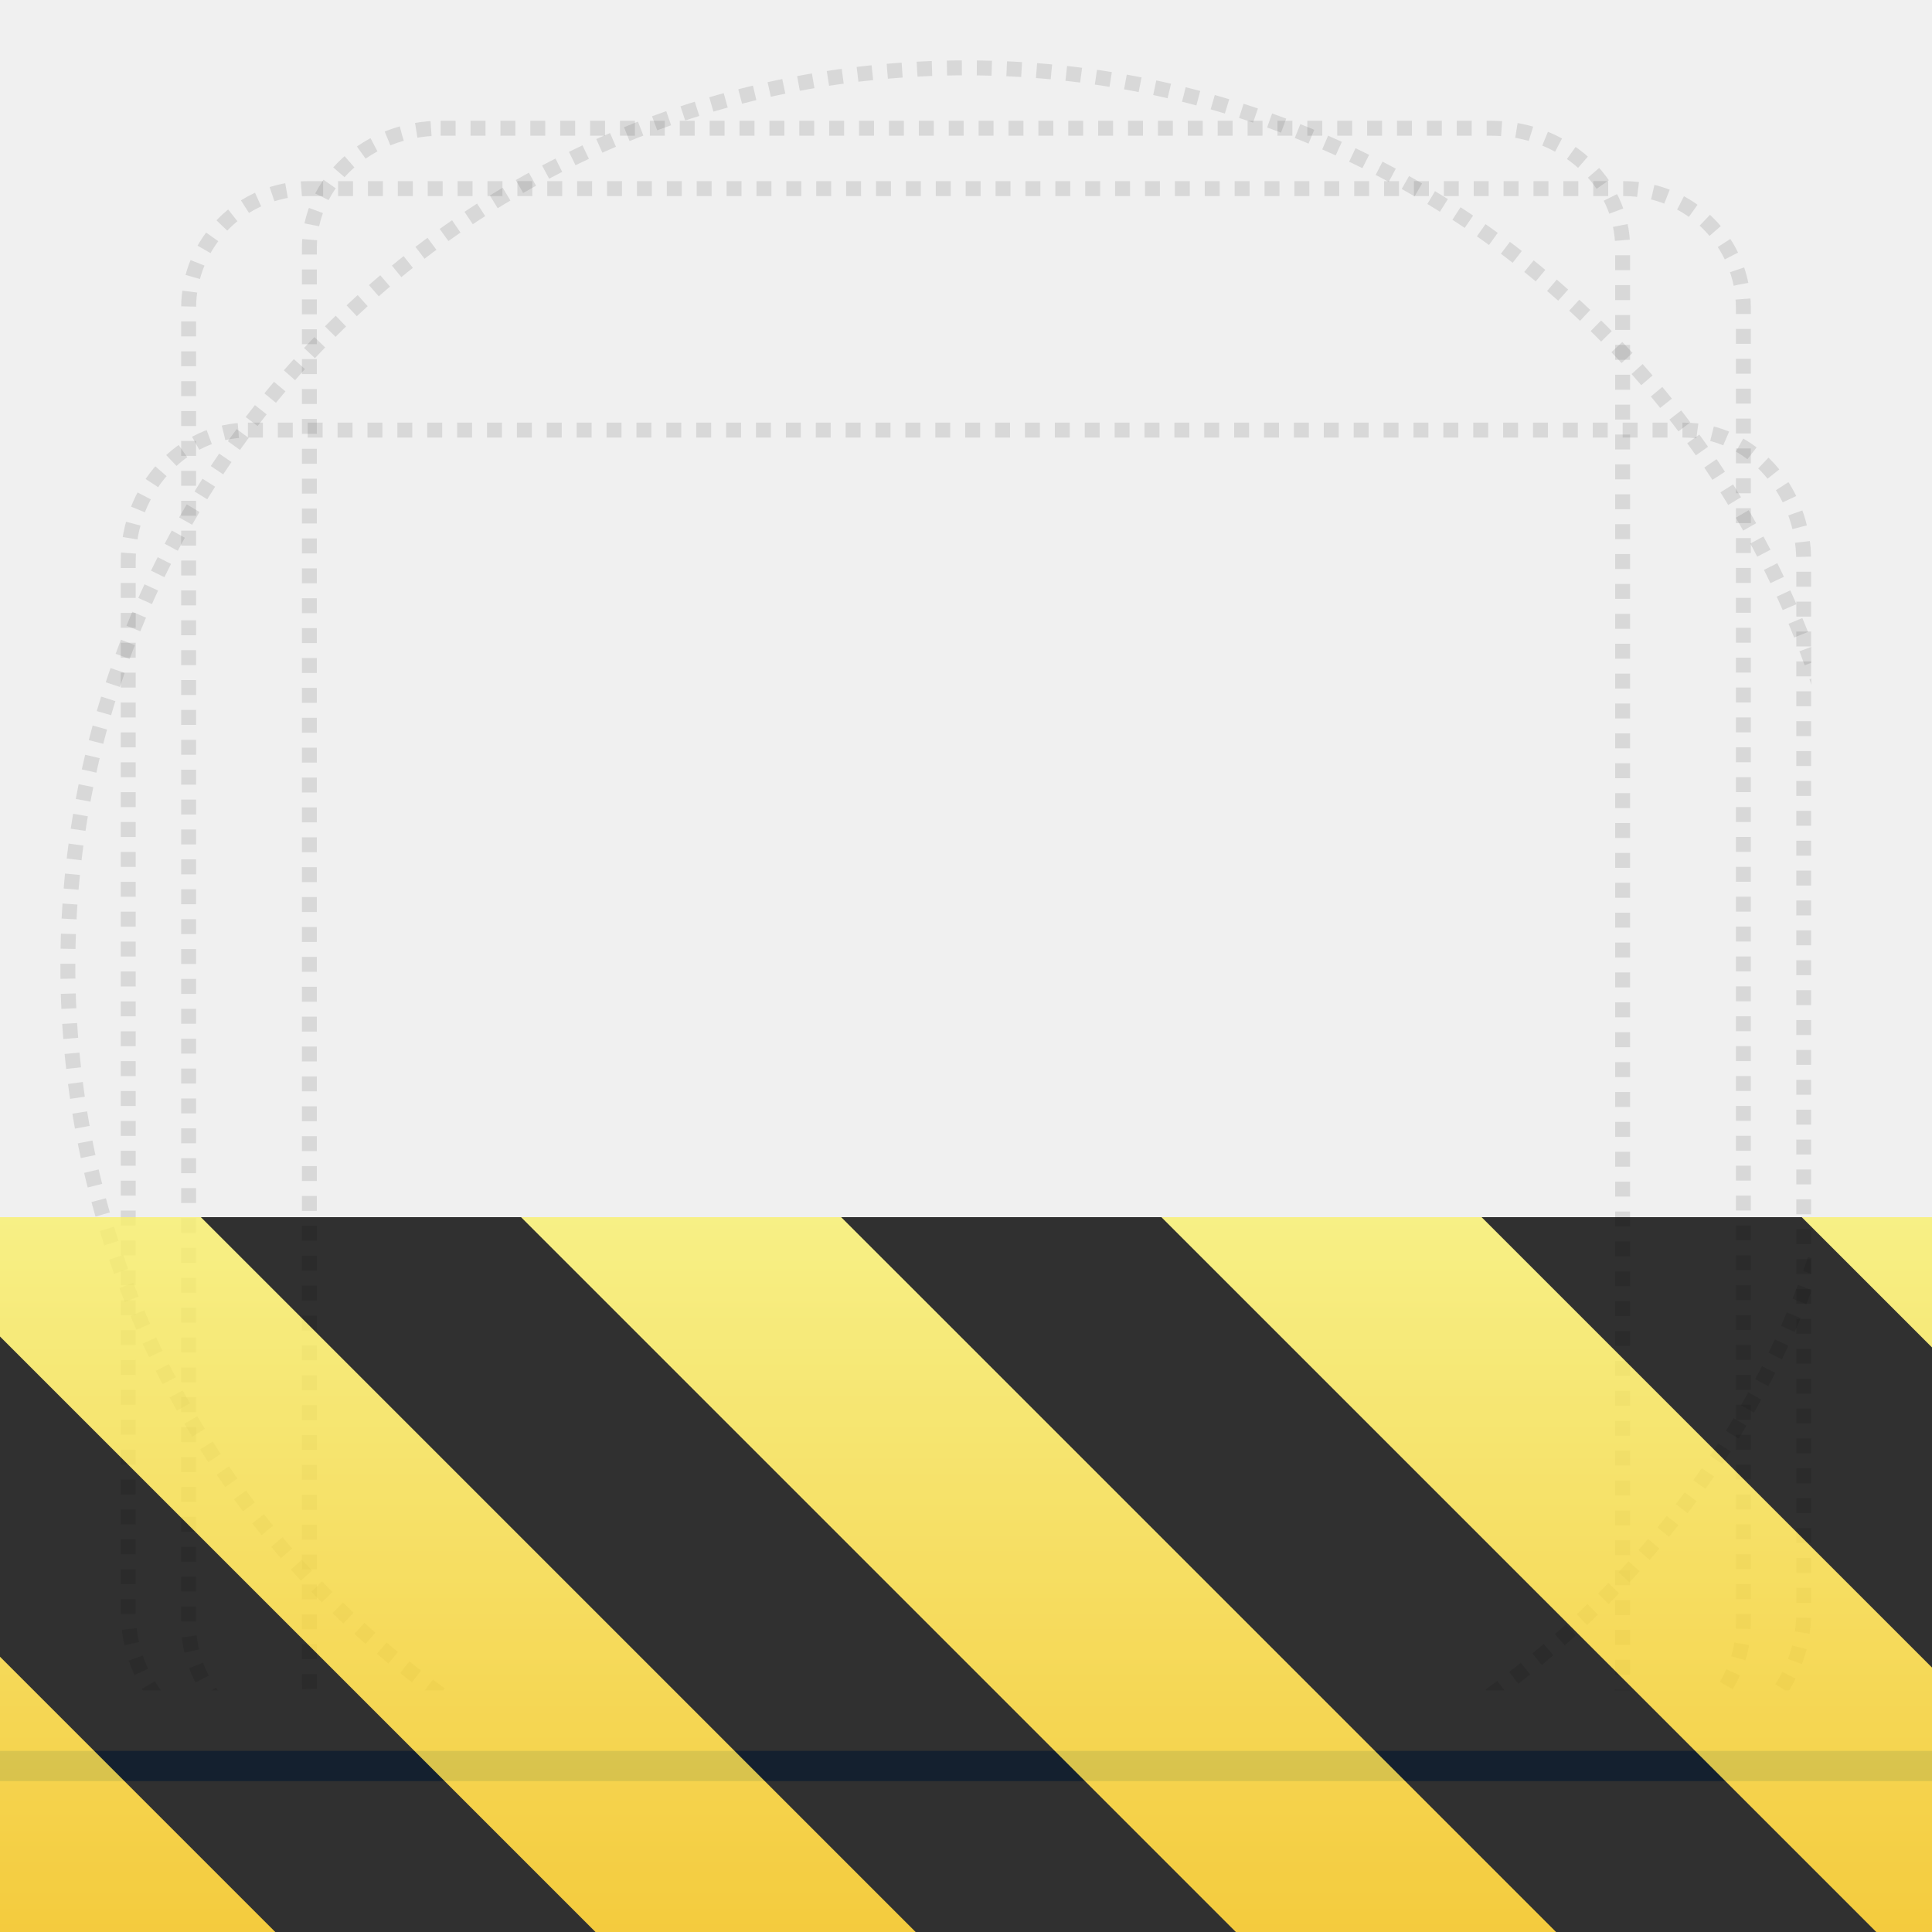
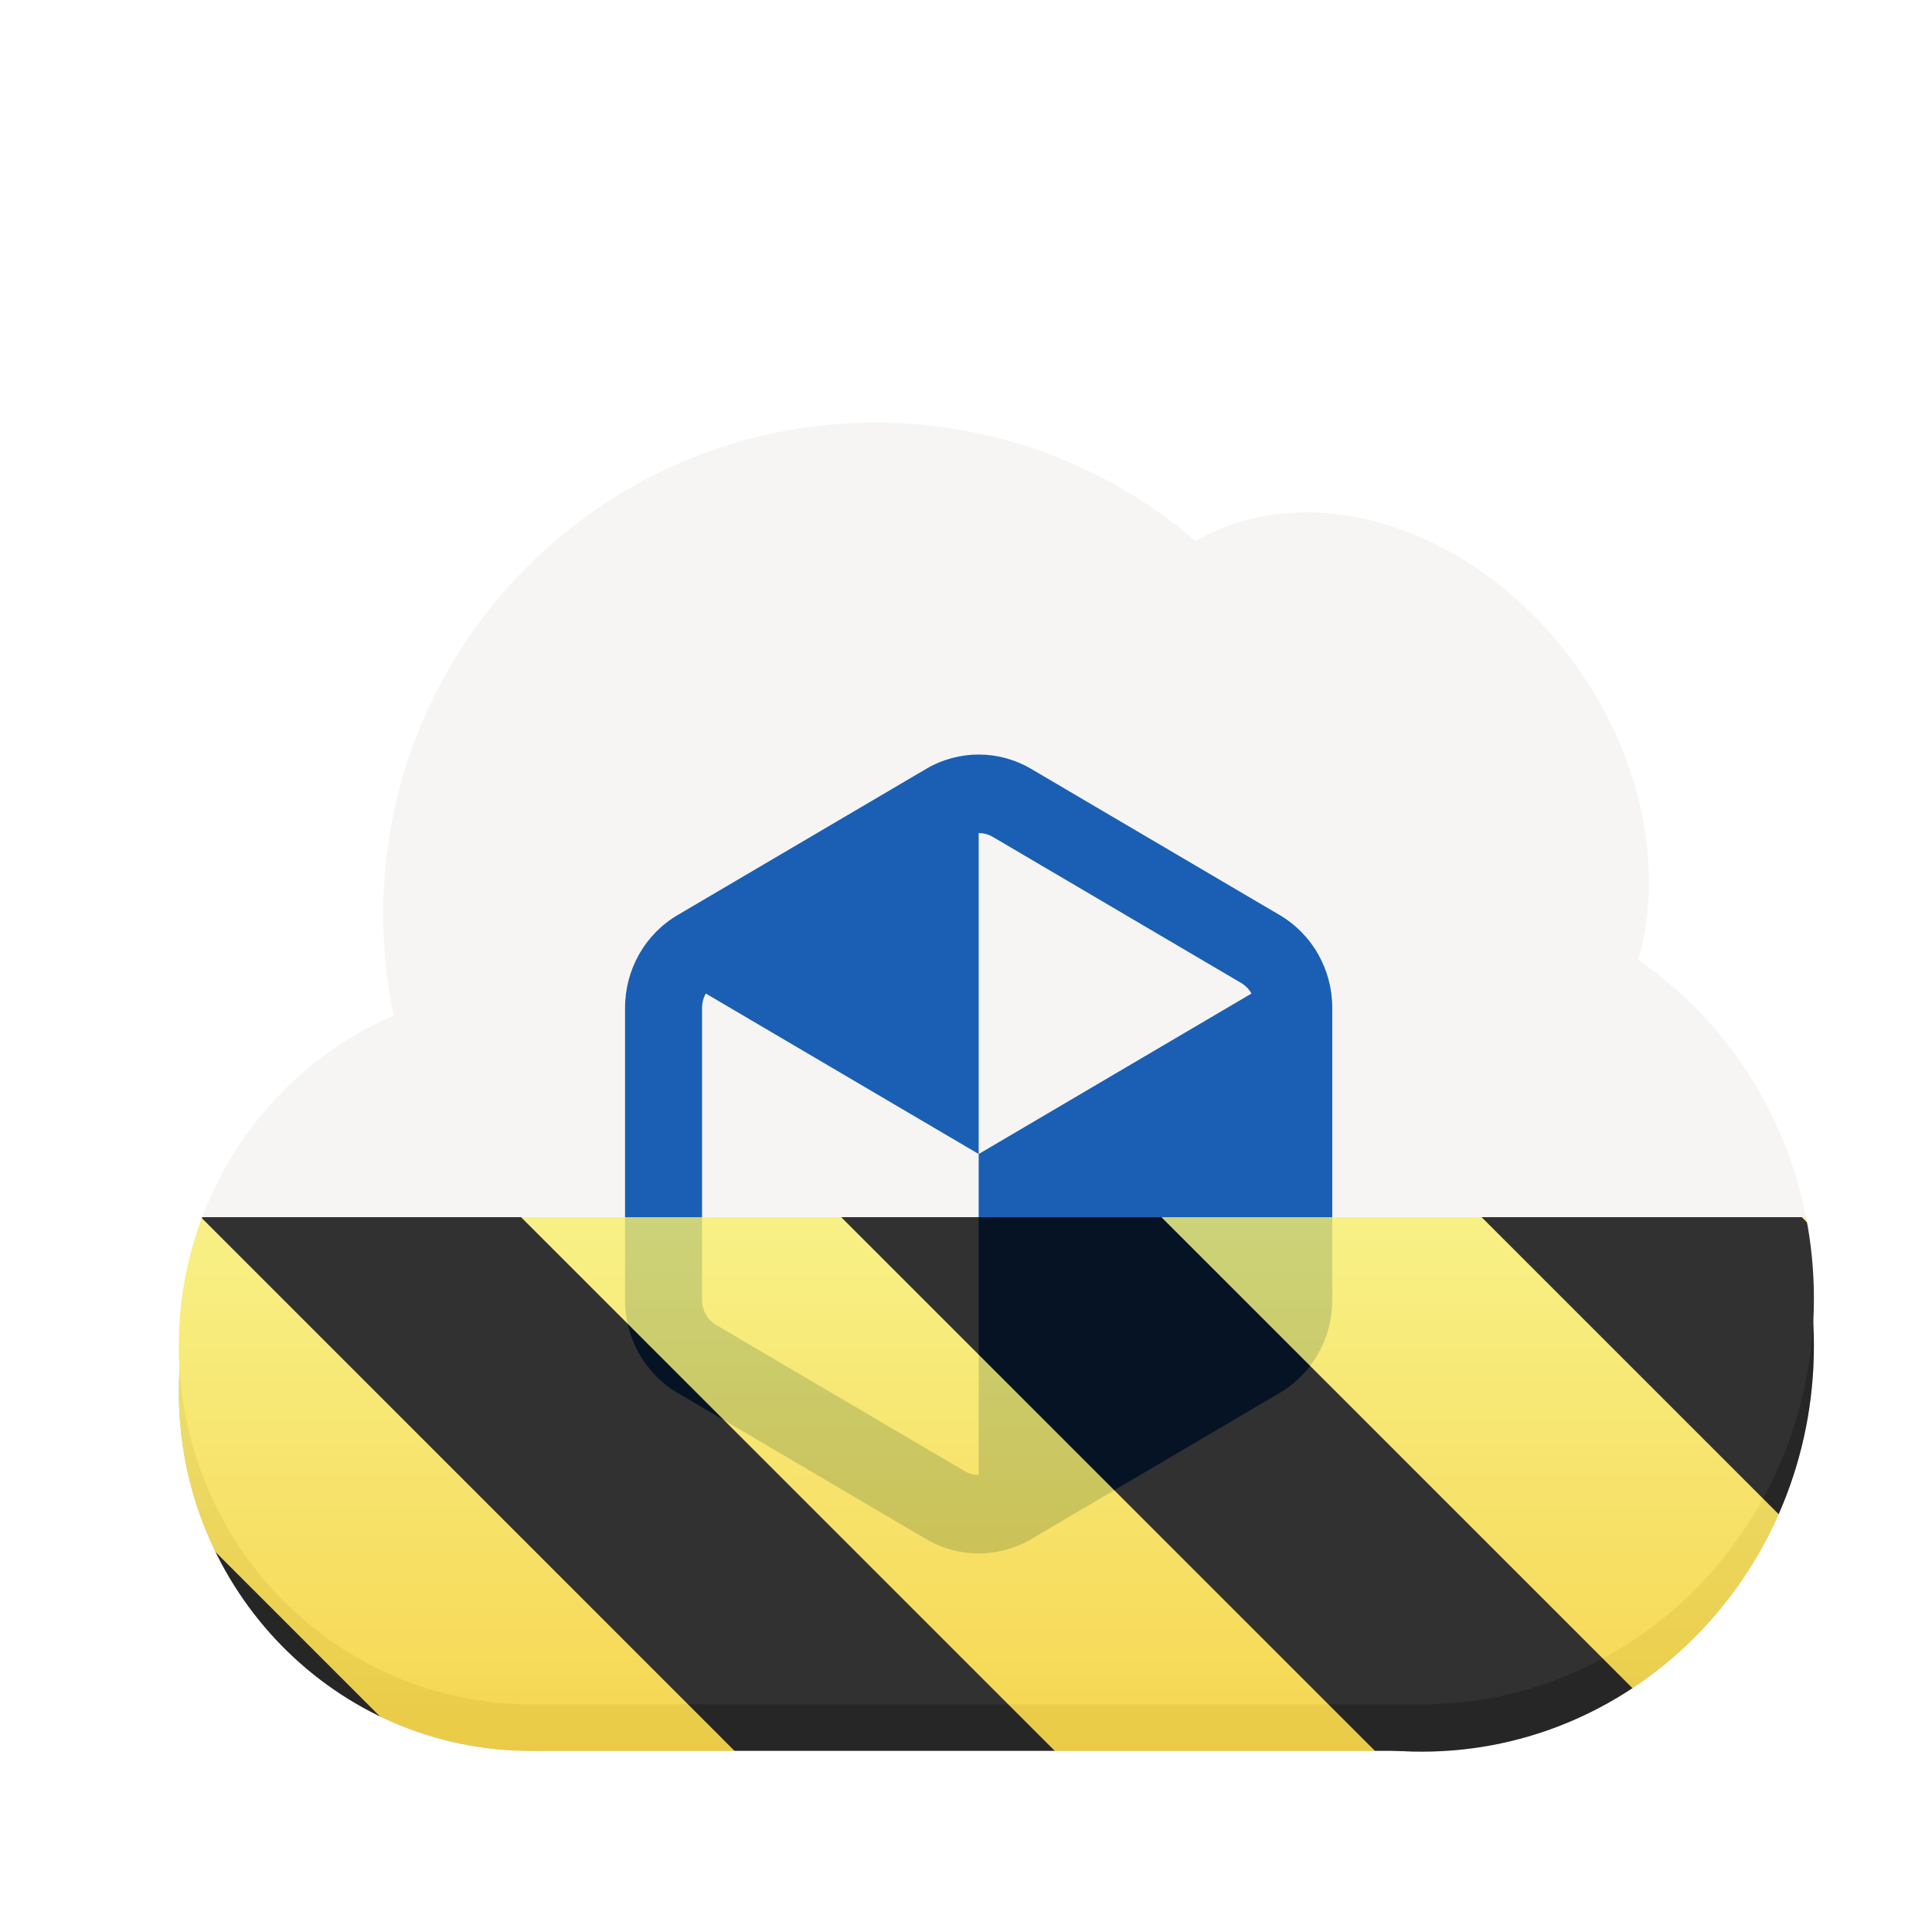
- <svg xmlns="http://www.w3.org/2000/svg" xmlns:xlink="http://www.w3.org/1999/xlink" width="128px" height="128px" viewBox="0 0 128 128" version="1.1">
-   <defs>
-     <filter id="alpha" filterUnits="objectBoundingBox" x="0%" y="0%" width="100%" height="100%">
-       <feColorMatrix type="matrix" in="SourceGraphic" values="0 0 0 0 1 0 0 0 0 1 0 0 0 0 1 0 0 0 1 0" />
-     </filter>
-     <mask id="mask0">
-       <g filter="url(#alpha)">
-         <rect x="0" y="0" width="128" height="128" style="fill:rgb(0%,0%,0%);fill-opacity:0.1;stroke:none;" />
+ <svg xmlns="http://www.w3.org/2000/svg" height="128px" viewBox="0 0 128 128" width="128px">
+   <filter id="a" height="100%" width="100%" x="0%" y="0%">
+     <feColorMatrix color-interpolation-filters="sRGB" values="0 0 0 0 1 0 0 0 0 1 0 0 0 0 1 0 0 0 1 0" />
+   </filter>
+   <clipPath id="b">
+     <rect height="128" width="128" />
+   </clipPath>
+   <clipPath id="c">
+     <rect height="128" width="128" />
+   </clipPath>
+   <mask id="d">
+     <g filter="url(#a)">
+       <g clip-path="url(#c)" filter="url(#a)">
+         <g clip-path="url(#b)">
+           <path d="m 58.469 92.25 c 0 13.117 -10.438 23.75 -23.309 23.75 c -12.875 0 -23.312 -10.633 -23.312 -23.75 s 10.438 -23.75 23.312 -23.75 c 12.871 0 23.309 10.633 23.309 23.75 z m 0 0" fill="#c0bfbc" />
+           <path d="m 97.75 69.59 c 0 18.387 -14.73 33.293 -32.898 33.293 c -18.172 0 -32.902 -14.906 -32.902 -33.293 c 0 -18.387 14.73 -33.289 32.902 -33.289 c 18.168 0 32.898 14.902 32.898 33.289 z m 0 0" fill="#c0bfbc" />
+           <path d="m 120.176 89.16 c 0 14.852 -11.629 26.891 -25.977 26.891 c -14.344 0 -25.973 -12.039 -25.973 -26.891 c 0 -14.848 11.629 -26.887 25.973 -26.887 c 14.348 0 25.977 12.039 25.977 26.887 z m 0 0" fill="#c0bfbc" />
+           <path d="m 35.441 100.113 h 58.27 v 15.883 h -58.27 z m 0 0" fill="#c0bfbc" />
+           <path d="m 58.469 89.164 c 0 13.117 -10.438 23.746 -23.312 23.746 c -12.871 0 -23.309 -10.629 -23.309 -23.746 c 0 -13.117 10.438 -23.75 23.309 -23.75 c 12.875 0 23.312 10.633 23.312 23.75 z m 0 0" fill="#f6f5f4" />
+           <path d="m 104.516 44.238 c 6.859 9.703 6.176 21.984 -1.531 27.43 c -7.703 5.445 -19.512 1.992 -26.371 -7.711 c -6.859 -9.707 -6.176 -21.988 1.531 -27.434 c 7.703 -5.445 19.512 -1.992 26.371 7.715 z m 0 0" fill="#f6f5f4" />
+           <path d="m 90.598 60.574 c 0 17.988 -14.598 32.574 -32.605 32.574 c -18.008 0 -32.605 -14.586 -32.605 -32.574 c 0 -17.992 14.598 -32.574 32.605 -32.574 c 18.008 0 32.605 14.582 32.605 32.574 z m 0 0" fill="#f6f5f4" />
+           <path d="m 120.176 86.027 c 0 14.848 -11.629 26.887 -25.977 26.887 c -14.344 0 -25.977 -12.039 -25.977 -26.887 c 0 -14.852 11.633 -26.891 25.977 -26.891 c 14.348 0 25.977 12.039 25.977 26.891 z m 0 0" fill="#f6f5f4" />
+           <path d="m 35.441 91.508 h 58.27 v 21.402 h -58.27 z m 0 0" fill="#f6f5f4" />
+           <path d="m 85.715 64.176 v 24.559 l -20.875 12.281 v -24.559 z m 0 0" fill="#1a5fb4" />
+           <path d="m 64.84 76.457 v -24.562 l -20.879 12.281 z m 0 0" fill="#1a5fb4" />
+           <path d="m 44.895 60.625 c -2.16 1.27 -3.484 3.609 -3.484 6.148 v 19.363 c 0 2.539 1.324 4.879 3.484 6.148 l 16.457 9.684 c 2.16 1.27 4.812 1.27 6.973 0 l 16.457 -9.684 c 2.16 -1.27 3.484 -3.609 3.484 -6.148 v -19.363 c 0 -2.539 -1.324 -4.879 -3.484 -6.148 l -16.457 -9.68 c -2.16 -1.273 -4.812 -1.273 -6.973 0 z m 20.879 -5.18 l 16.457 9.68 c 0.574 0.34 0.934 0.973 0.934 1.648 v 19.363 c 0 0.676 -0.359 1.309 -0.934 1.648 l -16.457 9.68 c -0.578 0.34 -1.293 0.34 -1.867 0 l -16.461 -9.68 c -0.574 -0.34 -0.934 -0.973 -0.934 -1.648 v -19.363 c 0 -0.676 0.359 -1.309 0.934 -1.648 l 16.461 -9.68 c 0.574 -0.336 1.289 -0.336 1.867 0 z m 0 0" fill="#1a5fb4" />
+         </g>
      </g>
-     </mask>
-     <clipPath id="clip1">
-       <rect x="0" y="0" width="192" height="152" />
-     </clipPath>
-     <g id="surface10726" clip-path="url(#clip1)">
-       <path style="fill:none;stroke-width:0.99;stroke-linecap:butt;stroke-linejoin:miter;stroke:rgb(0%,0%,0%);stroke-opacity:1;stroke-dasharray:0.99,0.99;stroke-miterlimit:4;" d="M 123.504 236 C 123.504 268.863 96.863 295.504 64 295.504 C 31.137 295.504 4.496 268.863 4.496 236 C 4.496 203.137 31.137 176.496 64 176.496 C 96.863 176.496 123.504 203.137 123.504 236 Z M 123.504 236 " transform="matrix(1,0,0,1,8,-156)" />
    </g>
-     <mask id="mask1">
-       <g filter="url(#alpha)">
-         <rect x="0" y="0" width="128" height="128" style="fill:rgb(0%,0%,0%);fill-opacity:0.1;stroke:none;" />
+   </mask>
+   <mask id="e">
+     <g filter="url(#a)">
+       <rect fill-opacity="0.8" height="184.32" width="184.32" x="-28.16" y="-28.16" />
+     </g>
+   </mask>
+   <linearGradient id="f" gradientTransform="matrix(0 0.37 -0.98462 0 295.385 -30.36)" gradientUnits="userSpaceOnUse" x1="300" x2="428" y1="235" y2="235">
+     <stop offset="0" stop-color="#f9f06b" />
+     <stop offset="1" stop-color="#f5c211" />
+   </linearGradient>
+   <clipPath id="g">
+     <rect height="128" width="128" />
+   </clipPath>
+   <clipPath id="h">
+     <rect height="128" width="128" />
+   </clipPath>
+   <path d="m 58.469 92.25 c 0 13.117 -10.438 23.75 -23.309 23.75 c -12.875 0 -23.312 -10.633 -23.312 -23.75 s 10.438 -23.75 23.312 -23.75 c 12.871 0 23.309 10.633 23.309 23.75 z m 0 0" fill="#c0bfbc" />
+   <path d="m 97.75 69.59 c 0 18.387 -14.73 33.293 -32.898 33.293 c -18.172 0 -32.902 -14.906 -32.902 -33.293 c 0 -18.387 14.73 -33.289 32.902 -33.289 c 18.168 0 32.898 14.902 32.898 33.289 z m 0 0" fill="#c0bfbc" />
+   <path d="m 120.176 89.16 c 0 14.852 -11.629 26.891 -25.977 26.891 c -14.344 0 -25.973 -12.039 -25.973 -26.891 c 0 -14.848 11.629 -26.887 25.973 -26.887 c 14.348 0 25.977 12.039 25.977 26.887 z m 0 0" fill="#c0bfbc" />
+   <path d="m 35.441 100.113 h 58.27 v 15.883 h -58.27 z m 0 0" fill="#c0bfbc" />
+   <g fill="#f6f5f4">
+     <path d="m 58.469 89.164 c 0 13.117 -10.438 23.746 -23.312 23.746 c -12.871 0 -23.309 -10.629 -23.309 -23.746 c 0 -13.117 10.438 -23.75 23.309 -23.75 c 12.875 0 23.312 10.633 23.312 23.75 z m 0 0" />
+     <path d="m 104.516 44.238 c 6.859 9.703 6.176 21.984 -1.531 27.43 c -7.703 5.445 -19.512 1.992 -26.371 -7.711 c -6.859 -9.707 -6.176 -21.988 1.531 -27.434 c 7.703 -5.445 19.512 -1.992 26.371 7.715 z m 0 0" />
+     <path d="m 90.598 60.574 c 0 17.988 -14.598 32.574 -32.605 32.574 c -18.008 0 -32.605 -14.586 -32.605 -32.574 c 0 -17.992 14.598 -32.574 32.605 -32.574 c 18.008 0 32.605 14.582 32.605 32.574 z m 0 0" />
+     <path d="m 120.176 86.027 c 0 14.848 -11.629 26.887 -25.977 26.887 c -14.344 0 -25.977 -12.039 -25.977 -26.887 c 0 -14.852 11.633 -26.891 25.977 -26.891 c 14.348 0 25.977 12.039 25.977 26.891 z m 0 0" />
+     <path d="m 35.441 91.508 h 58.27 v 21.402 h -58.27 z m 0 0" />
+   </g>
+   <path d="m 85.715 64.176 v 24.559 l -20.875 12.281 v -24.559 z m 0 0" fill="#1a5fb4" />
+   <path d="m 64.84 76.457 v -24.562 l -20.879 12.281 z m 0 0" fill="#1a5fb4" />
+   <path d="m 44.895 60.625 c -2.16 1.27 -3.484 3.609 -3.484 6.148 v 19.363 c 0 2.539 1.324 4.879 3.484 6.148 l 16.457 9.684 c 2.16 1.27 4.812 1.27 6.973 0 l 16.457 -9.684 c 2.16 -1.27 3.484 -3.609 3.484 -6.148 v -19.363 c 0 -2.539 -1.324 -4.879 -3.484 -6.148 l -16.457 -9.68 c -2.16 -1.273 -4.812 -1.273 -6.973 0 z m 20.879 -5.18 l 16.457 9.68 c 0.574 0.34 0.934 0.973 0.934 1.648 v 19.363 c 0 0.676 -0.359 1.309 -0.934 1.648 l -16.457 9.68 c -0.578 0.34 -1.293 0.34 -1.867 0 l -16.461 -9.68 c -0.574 -0.34 -0.934 -0.973 -0.934 -1.648 v -19.363 c 0 -0.676 0.359 -1.309 0.934 -1.648 l 16.461 -9.68 c 0.574 -0.336 1.289 -0.336 1.867 0 z m 0 0" fill="#1a5fb4" />
+   <g mask="url(#d)">
+     <g clip-path="url(#h)">
+       <g mask="url(#e)">
+         <g clip-path="url(#g)">
+           <path d="m 128 80.641 v 47.359 h -128 v -47.359 z m 0 0" fill="url(#f)" />
+           <path d="m 13.309 80.641 l 47.355 47.359 h 21.215 l -47.359 -47.359 z m 42.422 0 l 47.363 47.359 h 21.215 l -47.363 -47.359 z m 42.43 0 l 29.84 29.84 v -21.211 l -8.629 -8.629 z m -98.16 7.906 v 21.215 l 18.238 18.238 h 21.215 z m 0 0" />
+         </g>
      </g>
-     </mask>
-     <clipPath id="clip2">
-       <rect x="0" y="0" width="192" height="152" />
-     </clipPath>
-     <g id="surface10729" clip-path="url(#clip2)">
-       <path style="fill:none;stroke-width:0.99;stroke-linecap:butt;stroke-linejoin:miter;stroke:rgb(0%,0%,0%);stroke-opacity:1;stroke-dasharray:0.99,0.99;stroke-miterlimit:4;" d="M 29.195 180.496 L 98.805 180.496 C 103.609 180.496 107.504 184.047 107.504 188.426 L 107.504 283.574 C 107.504 287.953 103.609 291.504 98.805 291.504 L 29.195 291.504 C 24.391 291.504 20.496 287.953 20.496 283.574 L 20.496 188.426 C 20.496 184.047 24.391 180.496 29.195 180.496 Z M 29.195 180.496 " transform="matrix(1,0,0,1,8,-156)" />
    </g>
-     <mask id="mask2">
-       <g filter="url(#alpha)">
-         <rect x="0" y="0" width="128" height="128" style="fill:rgb(0%,0%,0%);fill-opacity:0.1;stroke:none;" />
-       </g>
-     </mask>
-     <clipPath id="clip3">
-       <rect x="0" y="0" width="192" height="152" />
-     </clipPath>
-     <g id="surface10732" clip-path="url(#clip3)">
-       <path style="fill:none;stroke-width:0.99;stroke-linecap:butt;stroke-linejoin:miter;stroke:rgb(0%,0%,0%);stroke-opacity:1;stroke-dasharray:0.99,0.99;stroke-miterlimit:4;" d="M 20.418 184.496 L 107.582 184.496 C 111.957 184.496 115.504 188.043 115.504 192.418 L 115.504 279.582 C 115.504 283.957 111.957 287.504 107.582 287.504 L 20.418 287.504 C 16.043 287.504 12.496 283.957 12.496 279.582 L 12.496 192.418 C 12.496 188.043 16.043 184.496 20.418 184.496 Z M 20.418 184.496 " transform="matrix(1,0,0,1,8,-156)" />
-     </g>
-     <mask id="mask3">
-       <g filter="url(#alpha)">
-         <rect x="0" y="0" width="128" height="128" style="fill:rgb(0%,0%,0%);fill-opacity:0.1;stroke:none;" />
-       </g>
-     </mask>
-     <clipPath id="clip4">
-       <rect x="0" y="0" width="192" height="152" />
-     </clipPath>
-     <g id="surface10735" clip-path="url(#clip4)">
-       <path style="fill:none;stroke-width:0.99;stroke-linecap:butt;stroke-linejoin:miter;stroke:rgb(0%,0%,0%);stroke-opacity:1;stroke-dasharray:0.99,0.99;stroke-miterlimit:4;" d="M 16.426 200.496 L 111.574 200.496 C 115.953 200.496 119.504 204.391 119.504 209.195 L 119.504 278.805 C 119.504 283.609 115.953 287.504 111.574 287.504 L 16.426 287.504 C 12.047 287.504 8.496 283.609 8.496 278.805 L 8.496 209.195 C 8.496 204.391 12.047 200.496 16.426 200.496 Z M 16.426 200.496 " transform="matrix(1,0,0,1,8,-156)" />
-     </g>
-     <mask id="mask5">
-       <g filter="url(#alpha)">
-         <rect x="0" y="0" width="128" height="128" style="fill:rgb(0%,0%,0%);fill-opacity:0.1;stroke:none;" />
-       </g>
-     </mask>
-     <clipPath id="clip7">
-       <rect x="0" y="0" width="192" height="152" />
-     </clipPath>
-     <g id="surface10726" clip-path="url(#clip7)">
-       <path style="fill:none;stroke-width:0.99;stroke-linecap:butt;stroke-linejoin:miter;stroke:rgb(0%,0%,0%);stroke-opacity:1;stroke-dasharray:0.99,0.99;stroke-miterlimit:4;" d="M 123.504 236 C 123.504 268.863 96.863 295.504 64 295.504 C 31.137 295.504 4.496 268.863 4.496 236 C 4.496 203.137 31.137 176.496 64 176.496 C 96.863 176.496 123.504 203.137 123.504 236 Z M 123.504 236 " transform="matrix(1,0,0,1,8,-156)" />
-     </g>
-     <mask id="mask6">
-       <g filter="url(#alpha)">
-         <rect x="0" y="0" width="128" height="128" style="fill:rgb(0%,0%,0%);fill-opacity:0.1;stroke:none;" />
-       </g>
-     </mask>
-     <clipPath id="clip8">
-       <rect x="0" y="0" width="192" height="152" />
-     </clipPath>
-     <g id="surface10729" clip-path="url(#clip8)">
-       <path style="fill:none;stroke-width:0.99;stroke-linecap:butt;stroke-linejoin:miter;stroke:rgb(0%,0%,0%);stroke-opacity:1;stroke-dasharray:0.99,0.99;stroke-miterlimit:4;" d="M 29.195 180.496 L 98.805 180.496 C 103.609 180.496 107.504 184.047 107.504 188.426 L 107.504 283.574 C 107.504 287.953 103.609 291.504 98.805 291.504 L 29.195 291.504 C 24.391 291.504 20.496 287.953 20.496 283.574 L 20.496 188.426 C 20.496 184.047 24.391 180.496 29.195 180.496 Z M 29.195 180.496 " transform="matrix(1,0,0,1,8,-156)" />
-     </g>
-     <mask id="mask7">
-       <g filter="url(#alpha)">
-         <rect x="0" y="0" width="128" height="128" style="fill:rgb(0%,0%,0%);fill-opacity:0.1;stroke:none;" />
-       </g>
-     </mask>
-     <clipPath id="clip9">
-       <rect x="0" y="0" width="192" height="152" />
-     </clipPath>
-     <g id="surface10732" clip-path="url(#clip9)">
-       <path style="fill:none;stroke-width:0.99;stroke-linecap:butt;stroke-linejoin:miter;stroke:rgb(0%,0%,0%);stroke-opacity:1;stroke-dasharray:0.99,0.99;stroke-miterlimit:4;" d="M 20.418 184.496 L 107.582 184.496 C 111.957 184.496 115.504 188.043 115.504 192.418 L 115.504 279.582 C 115.504 283.957 111.957 287.504 107.582 287.504 L 20.418 287.504 C 16.043 287.504 12.496 283.957 12.496 279.582 L 12.496 192.418 C 12.496 188.043 16.043 184.496 20.418 184.496 Z M 20.418 184.496 " transform="matrix(1,0,0,1,8,-156)" />
-     </g>
-     <mask id="mask8">
-       <g filter="url(#alpha)">
-         <rect x="0" y="0" width="128" height="128" style="fill:rgb(0%,0%,0%);fill-opacity:0.1;stroke:none;" />
-       </g>
-     </mask>
-     <clipPath id="clip10">
-       <rect x="0" y="0" width="192" height="152" />
-     </clipPath>
-     <g id="surface10735" clip-path="url(#clip10)">
-       <path style="fill:none;stroke-width:0.99;stroke-linecap:butt;stroke-linejoin:miter;stroke:rgb(0%,0%,0%);stroke-opacity:1;stroke-dasharray:0.99,0.99;stroke-miterlimit:4;" d="M 16.426 200.496 L 111.574 200.496 C 115.953 200.496 119.504 204.391 119.504 209.195 L 119.504 278.805 C 119.504 283.609 115.953 287.504 111.574 287.504 L 16.426 287.504 C 12.047 287.504 8.496 283.609 8.496 278.805 L 8.496 209.195 C 8.496 204.391 12.047 200.496 16.426 200.496 Z M 16.426 200.496 " transform="matrix(1,0,0,1,8,-156)" />
-     </g>
-     <clipPath id="clip6">
-       <rect x="0" y="0" width="128" height="128" />
-     </clipPath>
-     <g id="surface10750" clip-path="url(#clip6)">
-       <rect x="0" y="0" width="128" height="128" style="fill:rgb(94.118%,94.118%,94.118%);fill-opacity:1;stroke:none;" />
-       <use xlink:href="#surface10726" transform="matrix(1,0,0,1,-8,-16)" mask="url(#mask5)" />
-       <use xlink:href="#surface10729" transform="matrix(1,0,0,1,-8,-16)" mask="url(#mask6)" />
-       <use xlink:href="#surface10732" transform="matrix(1,0,0,1,-8,-16)" mask="url(#mask7)" />
-       <use xlink:href="#surface10735" transform="matrix(1,0,0,1,-8,-16)" mask="url(#mask8)" />
-       <path style="fill:none;stroke-width:2;stroke-linecap:butt;stroke-linejoin:miter;stroke:rgb(38.431%,62.745%,91.765%);stroke-opacity:1;stroke-miterlimit:4;" d="M 0 289 L 128 289 " transform="matrix(1,0,0,1,0,-172)" />
-     </g>
-     <clipPath id="clip5">
-       <rect x="0" y="0" width="128" height="128" />
-     </clipPath>
-     <g id="surface10753" clip-path="url(#clip5)" filter="url(#alpha)">
-       <use xlink:href="#surface10750" />
-     </g>
-     <mask id="mask4">
-       <use xlink:href="#surface10753" />
-     </mask>
-     <mask id="mask9">
-       <g filter="url(#alpha)">
-         <rect x="0" y="0" width="128" height="128" style="fill:rgb(0%,0%,0%);fill-opacity:0.8;stroke:none;" />
-       </g>
-     </mask>
-     <linearGradient id="linear0" gradientUnits="userSpaceOnUse" x1="300" y1="235" x2="428" y2="235" gradientTransform="matrix(0.000000000000000023,0.37,-0.98462,0.00000000000000006,295.385,-30.36)">
-       <stop offset="0" style="stop-color:rgb(97.647%,94.118%,41.961%);stop-opacity:1;" />
-       <stop offset="1" style="stop-color:rgb(96.078%,76.078%,6.667%);stop-opacity:1;" />
-     </linearGradient>
-     <clipPath id="clip12">
-       <rect x="0" y="0" width="128" height="128" />
-     </clipPath>
-     <g id="surface10747" clip-path="url(#clip12)">
-       <path style=" stroke:none;fill-rule:nonzero;fill:url(#linear0);" d="M 128 80.641 L 128 128 L 0 128 L 0 80.641 Z M 128 80.641 " />
-       <path style=" stroke:none;fill-rule:nonzero;fill:rgb(0%,0%,0%);fill-opacity:1;" d="M 13.309 80.641 L 60.664 128 L 81.879 128 L 34.52 80.641 Z M 55.73 80.641 L 103.094 128 L 124.309 128 L 76.945 80.641 Z M 98.16 80.641 L 128 110.48 L 128 89.27 L 119.371 80.641 Z M 0 88.547 L 0 109.762 L 18.238 128 L 39.453 128 Z M 0 88.547 " />
-     </g>
-     <clipPath id="clip11">
-       <rect x="0" y="0" width="128" height="128" />
-     </clipPath>
-     <g id="surface10752" clip-path="url(#clip11)">
-       <use xlink:href="#surface10747" mask="url(#mask9)" />
-     </g>
-   </defs>
-   <g id="surface10672">
-     <rect x="0" y="0" width="128" height="128" style="fill:rgb(94.118%,94.118%,94.118%);fill-opacity:1;stroke:none;" />
-     <use xlink:href="#surface10726" transform="matrix(1,0,0,1,-8,-16)" mask="url(#mask0)" />
-     <use xlink:href="#surface10729" transform="matrix(1,0,0,1,-8,-16)" mask="url(#mask1)" />
-     <use xlink:href="#surface10732" transform="matrix(1,0,0,1,-8,-16)" mask="url(#mask2)" />
-     <use xlink:href="#surface10735" transform="matrix(1,0,0,1,-8,-16)" mask="url(#mask3)" />
-     <path style="fill:none;stroke-width:2;stroke-linecap:butt;stroke-linejoin:miter;stroke:rgb(38.431%,62.745%,91.765%);stroke-opacity:1;stroke-miterlimit:4;" d="M 0 289 L 128 289 " transform="matrix(1,0,0,1,0,-172)" />
-     <use xlink:href="#surface10752" mask="url(#mask4)" />
  </g>
</svg>
